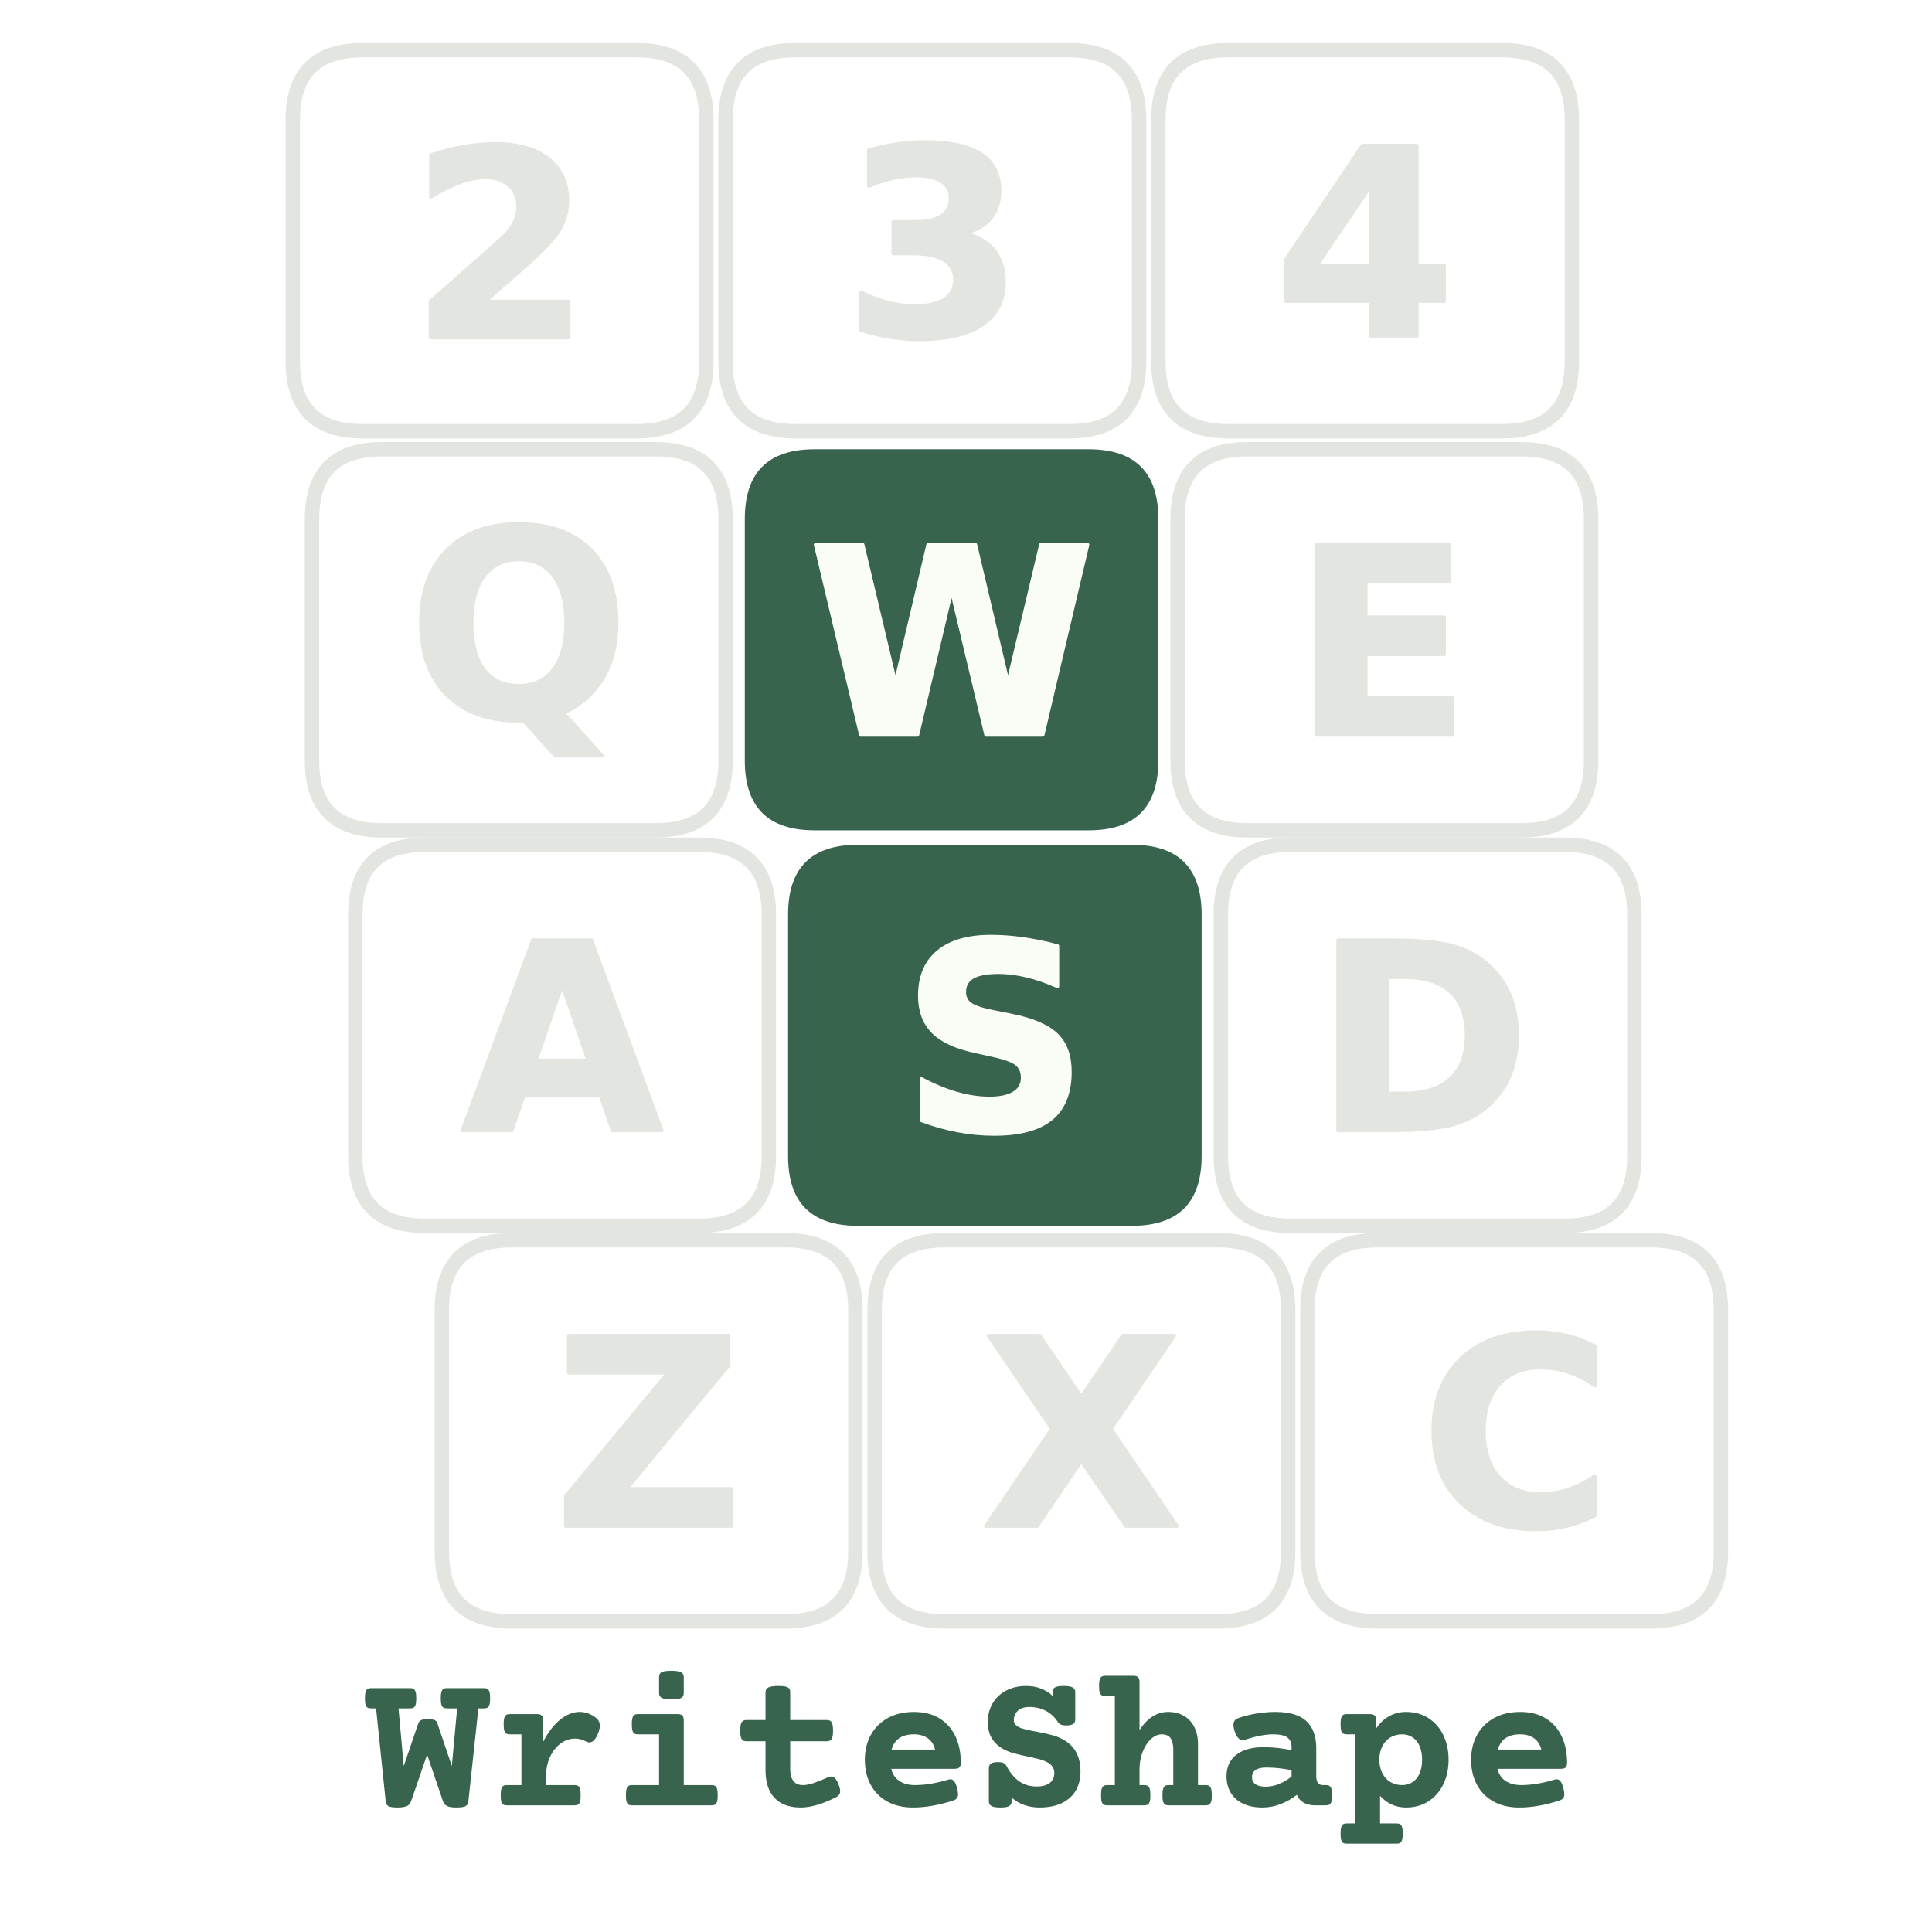
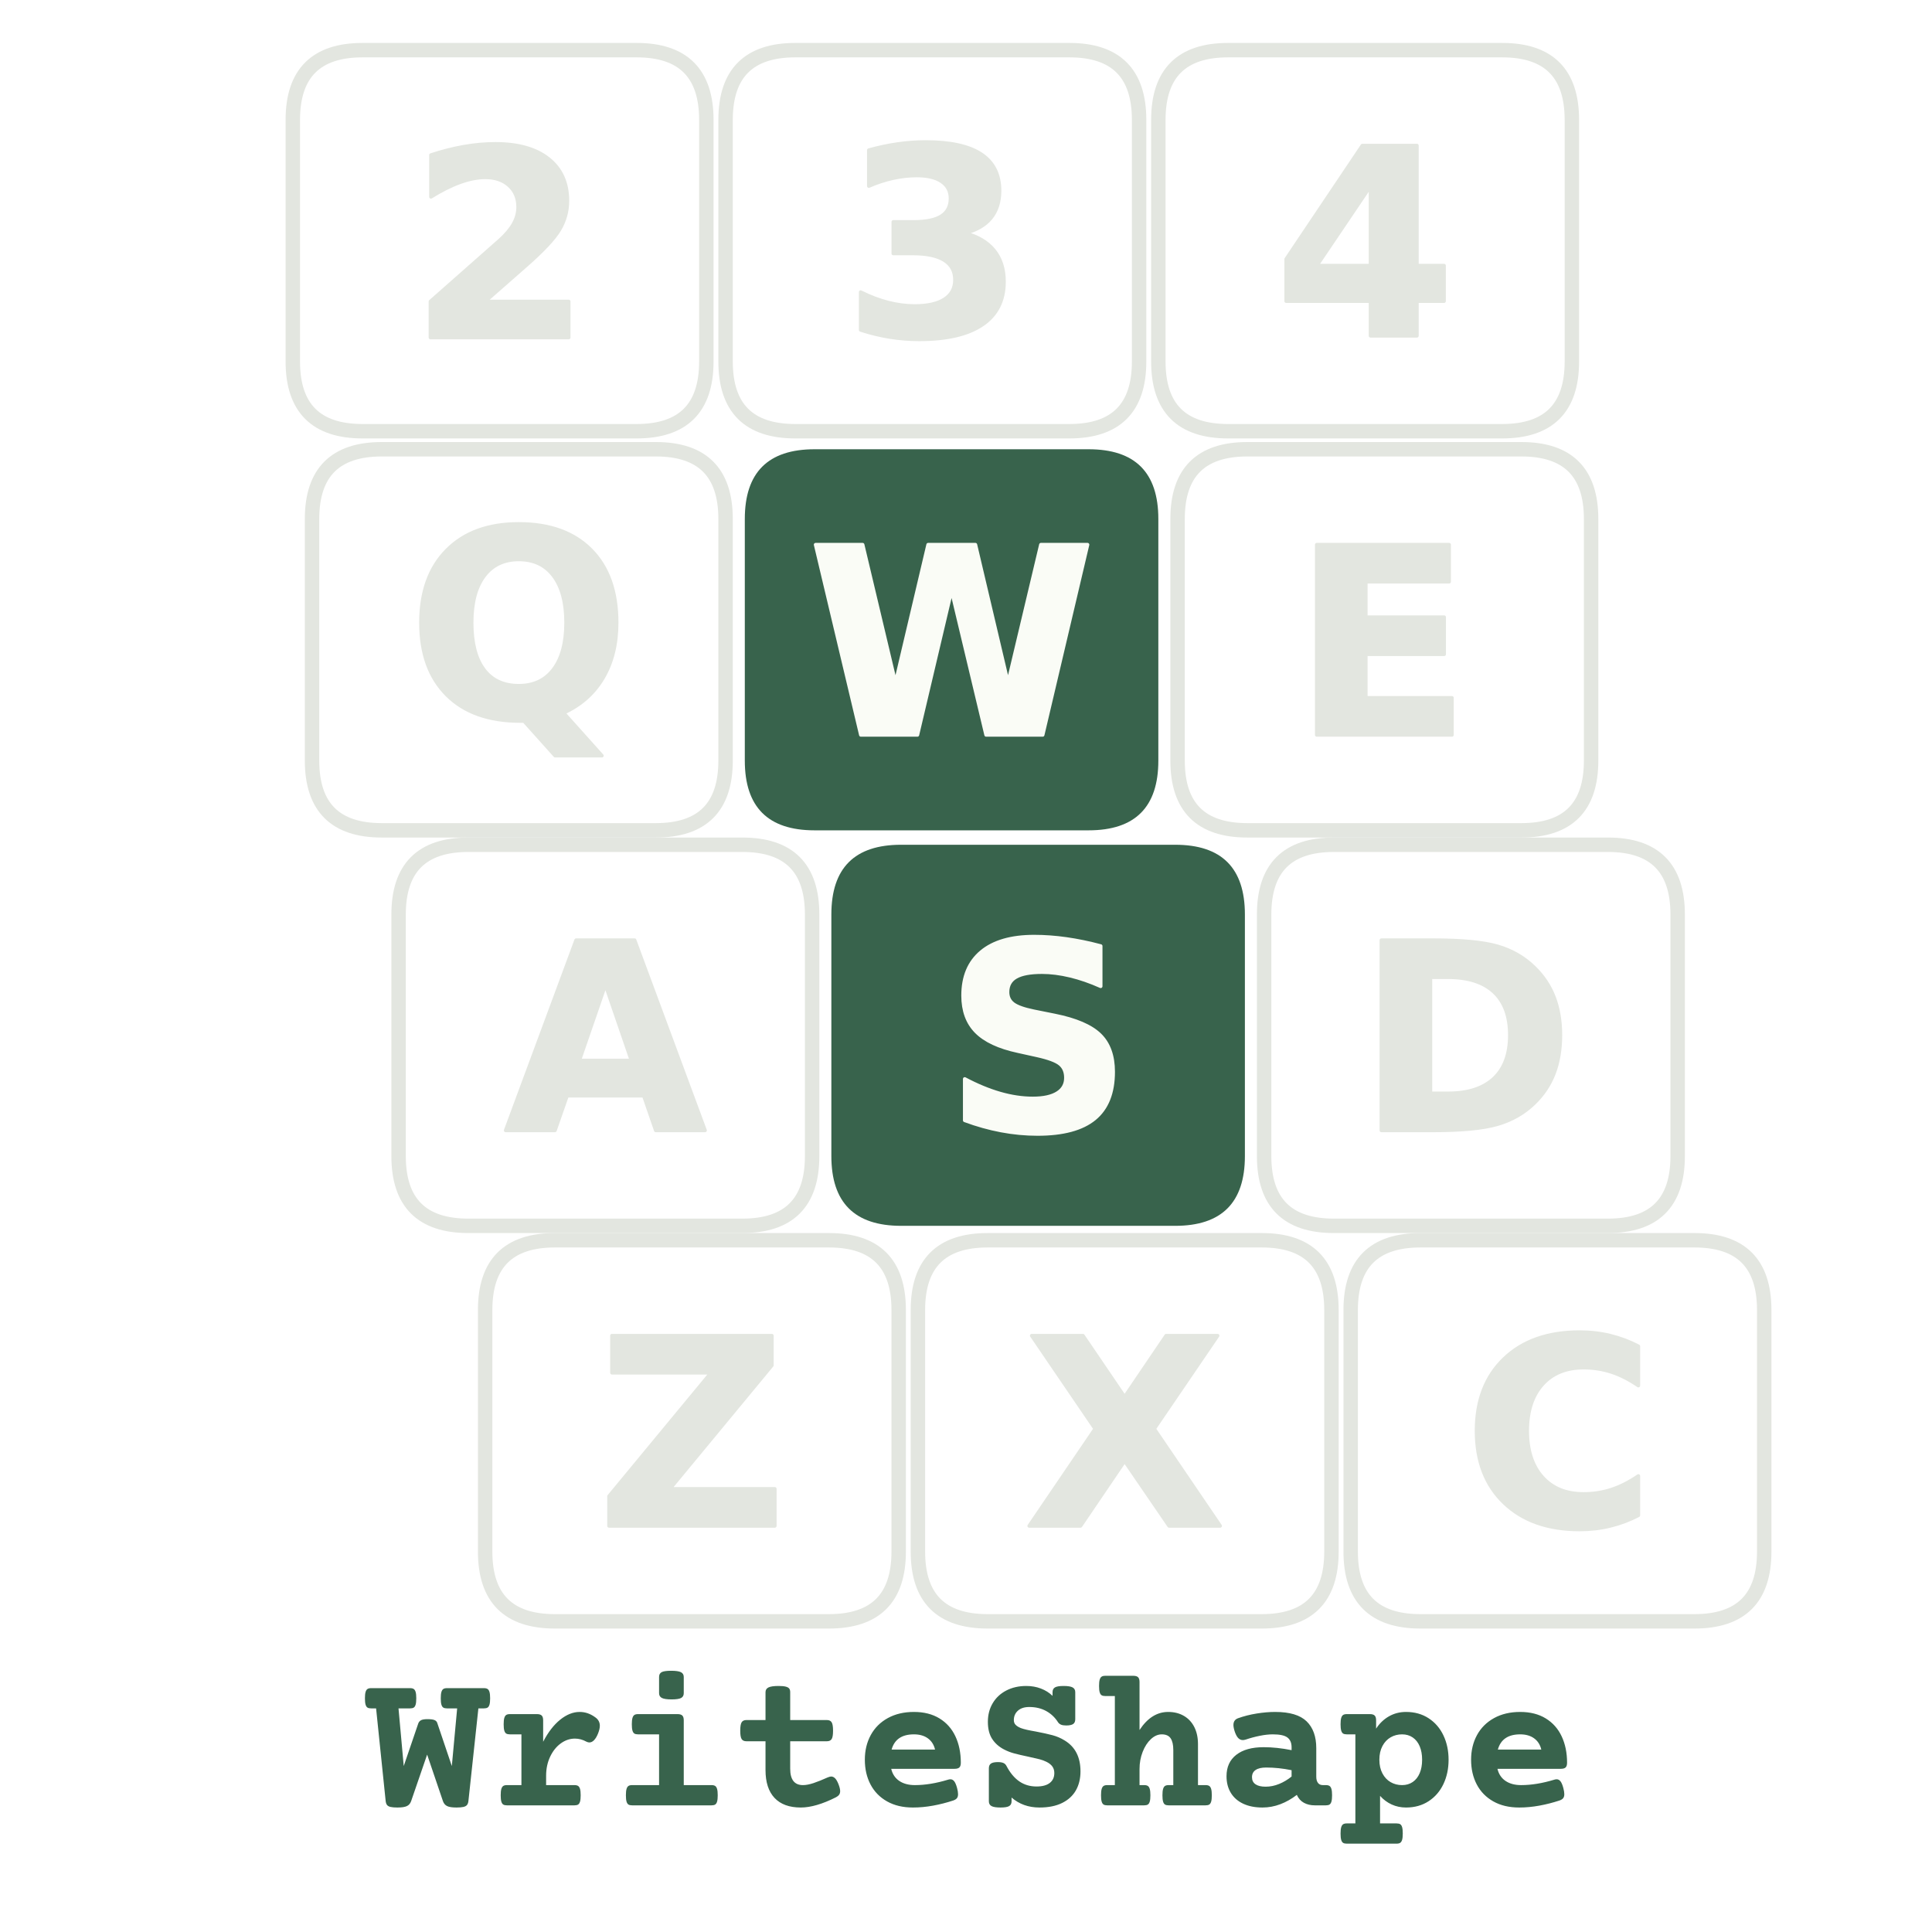
<svg xmlns="http://www.w3.org/2000/svg" width="900" height="900" viewBox="0 0 900 900" fill="none" role="img" aria-label="WriteShape" focusable="false">
  <g transform="translate(142 20) scale(.56) translate(88 200)">
    <g data-key="2">
      <path d="M-40 -194H188Q246 -194 246 -136V65Q246 123 188 123H-40Q-98 123 -98 65V-136Q-98 -194 -40 -194Z" fill="none" stroke="#e3e6e0" stroke-width="12" />
      <path d="M590 283H1247V0H162V283L707 764Q780 830 815.0 893.0Q850 956 850 1024Q850 1129 779.5 1193.0Q709 1257 592 1257Q502 1257 395.0 1218.5Q288 1180 166 1104V1432Q296 1475 423.0 1497.5Q550 1520 672 1520Q940 1520 1088.5 1402.0Q1237 1284 1237 1073Q1237 951 1174.0 845.5Q1111 740 909 563Z" transform="translate(-0.677 45.06) scale(0.106 -0.106)" fill="#e3e6e0" stroke="#e3e6e0" stroke-width="28" stroke-linejoin="round" paint-order="stroke" />
    </g>
    <g data-key="3">
      <path d="M320 -194H548Q606 -194 606 -136V65Q606 123 548 123H320Q262 123 262 65V-136Q262 -194 320 -194Z" fill="none" stroke="#e3e6e0" stroke-width="12" />
      <path d="M954 805Q1105 766 1183.5 669.5Q1262 573 1262 424Q1262 202 1092.0 86.5Q922 -29 596 -29Q481 -29 365.5 -10.5Q250 8 137 45V342Q245 288 351.5 260.5Q458 233 561 233Q714 233 795.5 286.0Q877 339 877 438Q877 540 793.5 592.5Q710 645 547 645H393V893H555Q700 893 771.0 938.5Q842 984 842 1077Q842 1163 773.0 1210.0Q704 1257 578 1257Q485 1257 390.0 1236.0Q295 1215 201 1174V1456Q315 1488 427.0 1504.0Q539 1520 647 1520Q938 1520 1082.5 1424.5Q1227 1329 1227 1137Q1227 1006 1158.0 922.5Q1089 839 954 805Z" transform="translate(359.853 43.523) scale(0.106 -0.106)" fill="#e3e6e0" stroke="#e3e6e0" stroke-width="28" stroke-linejoin="round" paint-order="stroke" />
    </g>
    <g data-key="4">
      <path d="M680 -194H908Q966 -194 966 -136V65Q966 123 908 123H680Q622 123 622 65V-136Q622 -194 680 -194Z" fill="none" stroke="#e3e6e0" stroke-width="12" />
      <path d="M754 1176 332 551H754ZM690 1493H1118V551H1331V272H1118V0H754V272H92V602Z" transform="translate(718.581 43.629) scale(0.106 -0.106)" fill="#e3e6e0" stroke="#e3e6e0" stroke-width="28" stroke-linejoin="round" paint-order="stroke" />
    </g>
    <g data-key="Q">
      <path d="M-24 138H204Q262 138 262 196V397Q262 455 204 455H-24Q-82 455 -82 397V196Q-82 138 -24 138Z" fill="none" stroke="#e3e6e0" stroke-width="12" />
      <path d="M911 -27H881Q512 -27 307.0 177.0Q102 381 102 745Q102 1108 306.5 1314.0Q511 1520 870 1520Q1233 1520 1435.5 1316.0Q1638 1112 1638 745Q1638 493 1530.5 311.0Q1423 129 1221 37L1522 -299H1155ZM870 1241Q694 1241 597.0 1111.0Q500 981 500 745Q500 505 595.0 377.5Q690 250 870 250Q1047 250 1144.0 380.0Q1241 510 1241 745Q1241 981 1144.0 1111.0Q1047 1241 870 1241Z" transform="translate(-2.22 361.213) scale(0.106 -0.106)" fill="#e3e6e0" stroke="#e3e6e0" stroke-width="28" stroke-linejoin="round" paint-order="stroke" />
    </g>
    <g data-key="W">
      <path d="M336 138H564Q622 138 622 196V397Q622 455 564 455H336Q278 455 278 397V196Q278 138 336 138Z" fill="#38634c" stroke="none" stroke-width="12" />
      <path d="M61 1493H430L688 408L944 1493H1315L1571 408L1829 1493H2195L1843 0H1399L1128 1135L860 0H416Z" transform="translate(330.432 375.629) scale(0.106 -0.106)" fill="#fafcf6" stroke="#fafcf6" stroke-width="28" stroke-linejoin="round" paint-order="stroke" />
    </g>
    <g data-key="E">
      <path d="M696 138H924Q982 138 982 196V397Q982 455 924 455H696Q638 455 638 397V196Q638 138 696 138Z" fill="none" stroke="#e3e6e0" stroke-width="12" />
      <path d="M188 1493H1227V1202H573V924H1188V633H573V291H1249V0H188Z" transform="translate(733.839 375.629) scale(0.106 -0.106)" fill="#e3e6e0" stroke="#e3e6e0" stroke-width="28" stroke-linejoin="round" paint-order="stroke" />
    </g>
    <g data-key="A">
-       <path d="M12 467H240Q298 467 298 525V726Q298 784 240 784H12Q-46 784 -46 726V525Q-46 467 12 467Z" fill="none" stroke="#e3e6e0" stroke-width="12" />
-       <path d="M1094 272H492L397 0H10L563 1493H1022L1575 0H1188ZM588 549H997L793 1143Z" transform="translate(41.995 704.629) scale(0.106 -0.106)" fill="#e3e6e0" stroke="#e3e6e0" stroke-width="28" stroke-linejoin="round" paint-order="stroke" />
+       <path d="M48 467H276Q334 467 334 525V726Q334 784 276 784H48Q-10 784 -10 726V525Q-10 467 48 467Z" fill="none" stroke="#e3e6e0" stroke-width="12" />
+       <path d="M1094 272H492L397 0H10L563 1493H1022L1575 0H1188ZM588 549H997L793 1143Z" transform="translate(77.995 704.629) scale(0.106 -0.106)" fill="#e3e6e0" stroke="#e3e6e0" stroke-width="28" stroke-linejoin="round" paint-order="stroke" />
    </g>
    <g data-key="S">
-       <path d="M372 467H600Q658 467 658 525V726Q658 784 600 784H372Q314 784 314 726V525Q314 467 372 467Z" fill="#38634c" stroke="none" stroke-width="12" />
-       <path d="M1227 1446V1130Q1104 1185 987.0 1213.0Q870 1241 766 1241Q628 1241 562.0 1203.0Q496 1165 496 1085Q496 1025 540.5 991.5Q585 958 702 934L866 901Q1115 851 1220.0 749.0Q1325 647 1325 459Q1325 212 1178.5 91.5Q1032 -29 731 -29Q589 -29 446.0 -2.0Q303 25 160 78V403Q303 327 436.5 288.5Q570 250 694 250Q820 250 887.0 292.0Q954 334 954 412Q954 482 908.5 520.0Q863 558 727 588L578 621Q354 669 250.5 774.0Q147 879 147 1057Q147 1280 291.0 1400.0Q435 1520 705 1520Q828 1520 958.0 1501.5Q1088 1483 1227 1446Z" transform="translate(407.984 704.523) scale(0.106 -0.106)" fill="#fafcf6" stroke="#fafcf6" stroke-width="28" stroke-linejoin="round" paint-order="stroke" />
+       <path d="M408 467H636Q694 467 694 525V726Q694 784 636 784H408Q350 784 350 726V525Q350 467 408 467Z" fill="#38634c" stroke="none" stroke-width="12" />
+       <path d="M1227 1446V1130Q1104 1185 987.0 1213.0Q870 1241 766 1241Q628 1241 562.0 1203.0Q496 1165 496 1085Q496 1025 540.5 991.5Q585 958 702 934L866 901Q1115 851 1220.0 749.0Q1325 647 1325 459Q1325 212 1178.5 91.5Q1032 -29 731 -29Q589 -29 446.0 -2.0Q303 25 160 78V403Q303 327 436.5 288.5Q570 250 694 250Q820 250 887.0 292.0Q954 334 954 412Q954 482 908.5 520.0Q863 558 727 588L578 621Q354 669 250.5 774.0Q147 879 147 1057Q147 1280 291.0 1400.0Q435 1520 705 1520Q828 1520 958.0 1501.5Q1088 1483 1227 1446Z" transform="translate(443.984 704.523) scale(0.106 -0.106)" fill="#fafcf6" stroke="#fafcf6" stroke-width="28" stroke-linejoin="round" paint-order="stroke" />
    </g>
    <g data-key="D">
-       <path d="M732 467H960Q1018 467 1018 525V726Q1018 784 960 784H732Q674 784 674 726V525Q674 467 732 467Z" fill="none" stroke="#e3e6e0" stroke-width="12" />
-       <path d="M573 1202V291H711Q947 291 1071.5 408.0Q1196 525 1196 748Q1196 970 1072.0 1086.0Q948 1202 711 1202ZM188 1493H594Q934 1493 1100.5 1444.5Q1267 1396 1386 1280Q1491 1179 1542.0 1047.0Q1593 915 1593 748Q1593 579 1542.0 446.5Q1491 314 1386 213Q1266 97 1098.0 48.5Q930 0 594 0H188Z" transform="translate(751.607 704.629) scale(0.106 -0.106)" fill="#e3e6e0" stroke="#e3e6e0" stroke-width="28" stroke-linejoin="round" paint-order="stroke" />
+       <path d="M768 467H996Q1054 467 1054 525V726Q1054 784 996 784H768Q710 784 710 726V525Q710 467 768 467Z" fill="none" stroke="#e3e6e0" stroke-width="12" />
+       <path d="M573 1202V291H711Q947 291 1071.5 408.0Q1196 525 1196 748Q1196 970 1072.0 1086.0Q948 1202 711 1202ZM188 1493H594Q934 1493 1100.5 1444.5Q1267 1396 1386 1280Q1491 1179 1542.0 1047.0Q1593 915 1593 748Q1593 579 1542.0 446.5Q1491 314 1386 213Q1266 97 1098.0 48.5Q930 0 594 0H188Z" transform="translate(787.607 704.629) scale(0.106 -0.106)" fill="#e3e6e0" stroke="#e3e6e0" stroke-width="28" stroke-linejoin="round" paint-order="stroke" />
    </g>
    <g data-key="Z">
-       <path d="M84 796H312Q370 796 370 854V1055Q370 1113 312 1113H84Q26 1113 26 1055V854Q26 796 84 796Z" fill="none" stroke="#e3e6e0" stroke-width="12" />
-       <path d="M115 1493H1370V1260L569 291H1393V0H92V233L893 1202H115Z" transform="translate(119.295 1033.629) scale(0.106 -0.106)" fill="#e3e6e0" stroke="#e3e6e0" stroke-width="28" stroke-linejoin="round" paint-order="stroke" />
+       <path d="M120 796H348Q406 796 406 854V1055Q406 1113 348 1113H120Q62 1113 62 1055V854Q62 796 120 796Z" fill="none" stroke="#e3e6e0" stroke-width="12" />
+       <path d="M115 1493H1370V1260L569 291H1393V0H92V233L893 1202H115Z" transform="translate(155.295 1033.629) scale(0.106 -0.106)" fill="#e3e6e0" stroke="#e3e6e0" stroke-width="28" stroke-linejoin="round" paint-order="stroke" />
    </g>
    <g data-key="X">
-       <path d="M444 796H672Q730 796 730 854V1055Q730 1113 672 1113H444Q386 1113 386 1055V854Q386 796 444 796Z" fill="none" stroke="#e3e6e0" stroke-width="12" />
-       <path d="M1020 762 1538 0H1137L788 510L442 0H39L557 762L59 1493H461L788 1012L1114 1493H1518Z" transform="translate(474.419 1033.629) scale(0.106 -0.106)" fill="#e3e6e0" stroke="#e3e6e0" stroke-width="28" stroke-linejoin="round" paint-order="stroke" />
+       <path d="M480 796H708Q766 796 766 854V1055Q766 1113 708 1113H480Q422 1113 422 1055V854Q422 796 480 796Z" fill="none" stroke="#e3e6e0" stroke-width="12" />
+       <path d="M1020 762 1538 0H1137L788 510L442 0H39L557 762L59 1493H461L788 1012L1114 1493H1518Z" transform="translate(510.419 1033.629) scale(0.106 -0.106)" fill="#e3e6e0" stroke="#e3e6e0" stroke-width="28" stroke-linejoin="round" paint-order="stroke" />
    </g>
    <g data-key="C">
-       <path d="M804 796H1032Q1090 796 1090 854V1055Q1090 1113 1032 1113H804Q746 1113 746 1055V854Q746 796 804 796Z" fill="none" stroke="#e3e6e0" stroke-width="12" />
-       <path d="M1372 82Q1266 27 1151.0 -1.0Q1036 -29 911 -29Q538 -29 320.0 179.5Q102 388 102 745Q102 1103 320.0 1311.5Q538 1520 911 1520Q1036 1520 1151.0 1492.0Q1266 1464 1372 1409V1100Q1265 1173 1161.0 1207.0Q1057 1241 942 1241Q736 1241 618.0 1109.0Q500 977 500 745Q500 514 618.0 382.0Q736 250 942 250Q1057 250 1161.0 284.0Q1265 318 1372 391Z" transform="translate(839.878 1033.523) scale(0.106 -0.106)" fill="#e3e6e0" stroke="#e3e6e0" stroke-width="28" stroke-linejoin="round" paint-order="stroke" />
+       <path d="M840 796H1068Q1126 796 1126 854V1055Q1126 1113 1068 1113H840Q782 1113 782 1055V854Q782 796 840 796Z" fill="none" stroke="#e3e6e0" stroke-width="12" />
+       <path d="M1372 82Q1266 27 1151.0 -1.0Q1036 -29 911 -29Q538 -29 320.0 179.5Q102 388 102 745Q102 1103 320.0 1311.5Q538 1520 911 1520Q1036 1520 1151.0 1492.0Q1266 1464 1372 1409V1100Q1265 1173 1161.0 1207.0Q1057 1241 942 1241Q736 1241 618.0 1109.0Q500 977 500 745Q500 514 618.0 382.0Q736 250 942 250Q1057 250 1161.0 284.0Q1265 318 1372 391Z" transform="translate(875.878 1033.523) scale(0.106 -0.106)" fill="#e3e6e0" stroke="#e3e6e0" stroke-width="28" stroke-linejoin="round" paint-order="stroke" />
    </g>
  </g>
  <path d="M1248 1084Q1248 1042 1241.5 1020.0Q1235 998 1222.0 990.0Q1209 982 1185 982H1129L1028 43Q1025 18 1014.0 4.0Q1003 -10 978.0 -16.0Q953 -22 907 -22Q841 -22 811.5 -7.0Q782 8 770 43L610 514L448 43Q436 8 406.0 -7.0Q376 -22 309 -22Q263 -22 238.5 -16.0Q214 -10 203.5 4.0Q193 18 190 43L93 982H43Q19 982 6.0 990.0Q-7 998 -13.5 1020.0Q-20 1042 -20 1084Q-20 1126 -13.5 1148.0Q-7 1170 6.0 1178.5Q19 1187 43 1187H437Q461 1187 474.0 1178.5Q487 1170 493.5 1148.0Q500 1126 500 1084Q500 1042 493.5 1020.0Q487 998 474.0 990.0Q461 982 437 982H320L373 398L519 826Q526 849 546.0 861.0Q566 873 613 873Q663 873 685.0 863.5Q707 854 713 833L860 398L914 982H811Q787 982 774.0 990.0Q761 998 754.5 1020.0Q748 1042 748 1084Q748 1126 754.5 1148.0Q761 1170 774.0 1178.5Q787 1187 811 1187H1185Q1209 1187 1222.0 1178.5Q1235 1170 1241.5 1148.0Q1248 1126 1248 1084ZM2315 890Q2359 858 2359 806Q2359 773 2341 728Q2323 683 2300.5 660.0Q2278 637 2253 637Q2239 637 2223 645Q2167 676 2107 676Q2030 676 1963.0 627.0Q1896 578 1855.5 492.0Q1815 406 1815 300V205H2102Q2126 205 2139.0 196.5Q2152 188 2158.5 166.0Q2165 144 2165 102Q2165 60 2158.5 38.0Q2152 16 2139.0 8.0Q2126 0 2102 0H1418Q1394 0 1381.0 8.0Q1368 16 1361.5 38.0Q1355 60 1355 102Q1355 144 1361.5 166.0Q1368 188 1381.0 196.5Q1394 205 1418 205H1565V719H1448Q1424 719 1411.0 727.0Q1398 735 1391.5 757.0Q1385 779 1385 821Q1385 863 1391.5 885.0Q1398 907 1411.0 915.5Q1424 924 1448 924H1722Q1756 924 1770.5 909.5Q1785 895 1785 861V644Q1860 789 1957.5 867.5Q2055 946 2155 946Q2240 946 2315 890ZM3209 861V205H3490Q3514 205 3527.0 196.5Q3540 188 3546.5 166.0Q3553 144 3553 102Q3553 60 3546.5 38.0Q3540 16 3527.0 8.0Q3514 0 3490 0H2686Q2662 0 2649.0 8.0Q2636 16 2629.5 38.0Q2623 60 2623 102Q2623 144 2629.5 166.0Q2636 188 2649.0 196.5Q2662 205 2686 205H2959V719H2746Q2722 719 2709.0 727.0Q2696 735 2689.5 757.0Q2683 779 2683 821Q2683 863 2689.5 885.0Q2696 907 2709.0 915.5Q2722 924 2746 924H3146Q3180 924 3194.5 909.5Q3209 895 3209 861ZM3209 1300V1136Q3209 1102 3182.5 1087.5Q3156 1073 3086 1073Q3016 1073 2987.5 1087.5Q2959 1102 2959 1136V1300Q2959 1335 2985.0 1349.0Q3011 1363 3081 1363Q3152 1363 3180.5 1348.5Q3209 1334 3209 1300ZM4287 1146V864H4658Q4693 864 4707.0 841.0Q4721 818 4721 756Q4721 694 4707.0 671.5Q4693 649 4658 649H4287V371Q4287 205 4416 205Q4462 205 4523.5 225.5Q4585 246 4667 283Q4689 292 4702 292Q4723 292 4741.0 274.5Q4759 257 4775 217Q4793 172 4793 144Q4793 122 4782.5 107.5Q4772 93 4751 82Q4545 -22 4394 -22Q4220 -22 4128.5 75.0Q4037 172 4037 358V649H3844Q3809 649 3795.0 671.5Q3781 694 3781 756Q3781 818 3795.0 841.0Q3809 864 3844 864H4037V1146Q4037 1180 4067.5 1194.5Q4098 1209 4169 1209Q4216 1209 4241.5 1202.5Q4267 1196 4277.0 1183.0Q4287 1170 4287 1146ZM6015 432Q6015 398 6000.5 384.0Q5986 370 5952 370H5310Q5329 290 5391.5 247.5Q5454 205 5550 205Q5705 205 5886 260Q5898 264 5910 264Q5932 264 5948.0 244.0Q5964 224 5977 176Q5987 139 5987 113Q5987 87 5975.5 72.5Q5964 58 5938 49Q5838 16 5734.0 -3.0Q5630 -22 5530 -22Q5378 -22 5268.0 40.0Q5158 102 5100.5 211.5Q5043 321 5043 462Q5043 602 5103.0 712.0Q5163 822 5276.0 884.0Q5389 946 5540 946Q5692 946 5799.0 880.5Q5906 815 5960.5 698.5Q6015 582 6015 432ZM5314 565H5754Q5737 638 5681.5 678.5Q5626 719 5540 719Q5357 719 5314 565ZM7174 1146V872Q7174 838 7152.5 823.5Q7131 809 7082 809Q7049 809 7030.0 817.0Q7011 825 7000 841Q6953 915 6879.0 955.5Q6805 996 6708 996Q6635 996 6593.5 959.0Q6552 922 6552 863Q6552 834 6570.0 815.5Q6588 797 6622 783Q6666 766 6773 748Q6877 728 6943.0 710.5Q7009 693 7067 657Q7227 560 7227 344Q7227 234 7180.5 152.0Q7134 70 7041.0 24.0Q6948 -22 6812 -22Q6645 -22 6529 79V41Q6529 7 6504.5 -7.5Q6480 -22 6417 -22Q6353 -22 6326.0 -7.5Q6299 7 6299 41V375Q6299 409 6320.5 423.5Q6342 438 6391 438Q6426 438 6446.5 429.0Q6467 420 6478 398Q6532 295 6607.0 243.0Q6682 191 6782 191Q6870 191 6916.0 227.0Q6962 263 6962 327Q6962 367 6941.5 394.5Q6921 422 6882 441Q6850 457 6811.5 467.0Q6773 477 6698 493Q6612 511 6556.0 526.0Q6500 541 6451 567Q6375 607 6332.0 673.5Q6289 740 6289 846Q6289 952 6338.0 1034.5Q6387 1117 6475.5 1163.0Q6564 1209 6678 1209Q6758 1209 6826.0 1183.0Q6894 1157 6944 1109V1146Q6944 1180 6968.5 1194.5Q6993 1209 7056 1209Q7120 1209 7147.0 1194.5Q7174 1180 7174 1146ZM7825 1249V763Q7945 946 8115 946Q8206 946 8274.5 906.0Q8343 866 8380.0 792.5Q8417 719 8417 620V205H8494Q8518 205 8531.0 196.5Q8544 188 8550.5 166.0Q8557 144 8557 102Q8557 60 8550.5 38.0Q8544 16 8531.0 8.0Q8518 0 8494 0H8120Q8096 0 8083.0 8.0Q8070 16 8063.5 38.0Q8057 60 8057 102Q8057 144 8063.5 166.0Q8070 188 8083.0 196.5Q8096 205 8120 205H8167V561Q8167 639 8140.0 679.0Q8113 719 8050 719Q7992 719 7940.0 670.5Q7888 622 7856.5 541.0Q7825 460 7825 368V205H7872Q7896 205 7909.0 196.5Q7922 188 7928.5 166.0Q7935 144 7935 102Q7935 60 7928.5 38.0Q7922 16 7909.0 8.0Q7896 0 7872 0H7498Q7474 0 7461.0 8.0Q7448 16 7441.5 38.0Q7435 60 7435 102Q7435 144 7441.5 166.0Q7448 188 7461.0 196.5Q7474 205 7498 205H7575V1107H7478Q7454 1107 7441.0 1115.0Q7428 1123 7421.5 1145.0Q7415 1167 7415 1209Q7415 1251 7421.5 1273.0Q7428 1295 7441.0 1303.5Q7454 1312 7478 1312H7762Q7796 1312 7810.5 1297.5Q7825 1283 7825 1249ZM9615 579V290Q9615 250 9632.0 227.5Q9649 205 9681 205H9712Q9736 205 9749.0 196.5Q9762 188 9768.5 166.0Q9775 144 9775 102Q9775 60 9768.5 38.0Q9762 16 9749.0 8.0Q9736 0 9712 0H9600Q9538 0 9490.5 25.5Q9443 51 9418 106Q9339 45 9251.0 11.5Q9163 -22 9070 -22Q8957 -22 8875.0 16.5Q8793 55 8749.5 126.5Q8706 198 8706 295Q8706 435 8805.0 512.0Q8904 589 9082 589Q9215 589 9365 559V588Q9365 655 9323.0 687.0Q9281 719 9175 719Q9116 719 9043.5 704.5Q8971 690 8900 666Q8883 661 8871 661Q8846 661 8826.5 679.5Q8807 698 8791 742Q8776 786 8776 814Q8776 865 8822 882Q8911 914 9011.0 930.0Q9111 946 9199 946Q9419 946 9517.0 851.0Q9615 756 9615 579ZM8964 285Q8964 238 8999.5 213.5Q9035 189 9102 189Q9171 189 9238.5 216.5Q9306 244 9365 292V356Q9233 383 9107 383Q9037 383 9000.5 358.0Q8964 333 8964 285ZM10955 462Q10955 326 10903.0 216.0Q10851 106 10753.0 42.0Q10655 -22 10524 -22Q10446 -22 10379.0 8.5Q10312 39 10261 96V-183H10428Q10452 -183 10465.0 -191.0Q10478 -199 10484.5 -221.0Q10491 -243 10491 -285Q10491 -327 10484.5 -349.0Q10478 -371 10465.0 -379.5Q10452 -388 10428 -388H9924Q9900 -388 9887.0 -380.0Q9874 -372 9867.5 -350.0Q9861 -328 9861 -286Q9861 -244 9867.5 -222.0Q9874 -200 9887.0 -191.5Q9900 -183 9924 -183H10011V719H9924Q9900 719 9887.0 727.0Q9874 735 9867.5 757.0Q9861 779 9861 821Q9861 863 9867.5 885.0Q9874 907 9887.0 915.5Q9900 924 9924 924H10158Q10192 924 10206.5 909.5Q10221 895 10221 861V777Q10273 857 10351.0 901.5Q10429 946 10524 946Q10655 946 10753.0 882.0Q10851 818 10903.0 708.0Q10955 598 10955 462ZM10254 462Q10254 382 10285.0 323.5Q10316 265 10368.0 235.0Q10420 205 10484 205Q10546 205 10592.0 236.5Q10638 268 10662.5 326.0Q10687 384 10687 462Q10687 540 10662.5 598.0Q10638 656 10592.0 687.5Q10546 719 10484 719Q10420 719 10368.0 689.0Q10316 659 10285.0 600.5Q10254 542 10254 462ZM12155 432Q12155 398 12140.5 384.0Q12126 370 12092 370H11450Q11469 290 11531.5 247.5Q11594 205 11690 205Q11845 205 12026 260Q12038 264 12050 264Q12072 264 12088.0 244.0Q12104 224 12117 176Q12127 139 12127 113Q12127 87 12115.5 72.5Q12104 58 12078 49Q11978 16 11874.0 -3.0Q11770 -22 11670 -22Q11518 -22 11408.0 40.0Q11298 102 11240.5 211.5Q11183 321 11183 462Q11183 602 11243.0 712.0Q11303 822 11416.0 884.0Q11529 946 11680 946Q11832 946 11939.0 880.5Q12046 815 12100.5 698.5Q12155 582 12155 432ZM11454 565H11894Q11877 638 11821.5 678.5Q11766 719 11680 719Q11497 719 11454 565Z" transform="translate(170.9199 841) scale(0.04599589 -0.04599589)" fill="#38634c" />
</svg>
